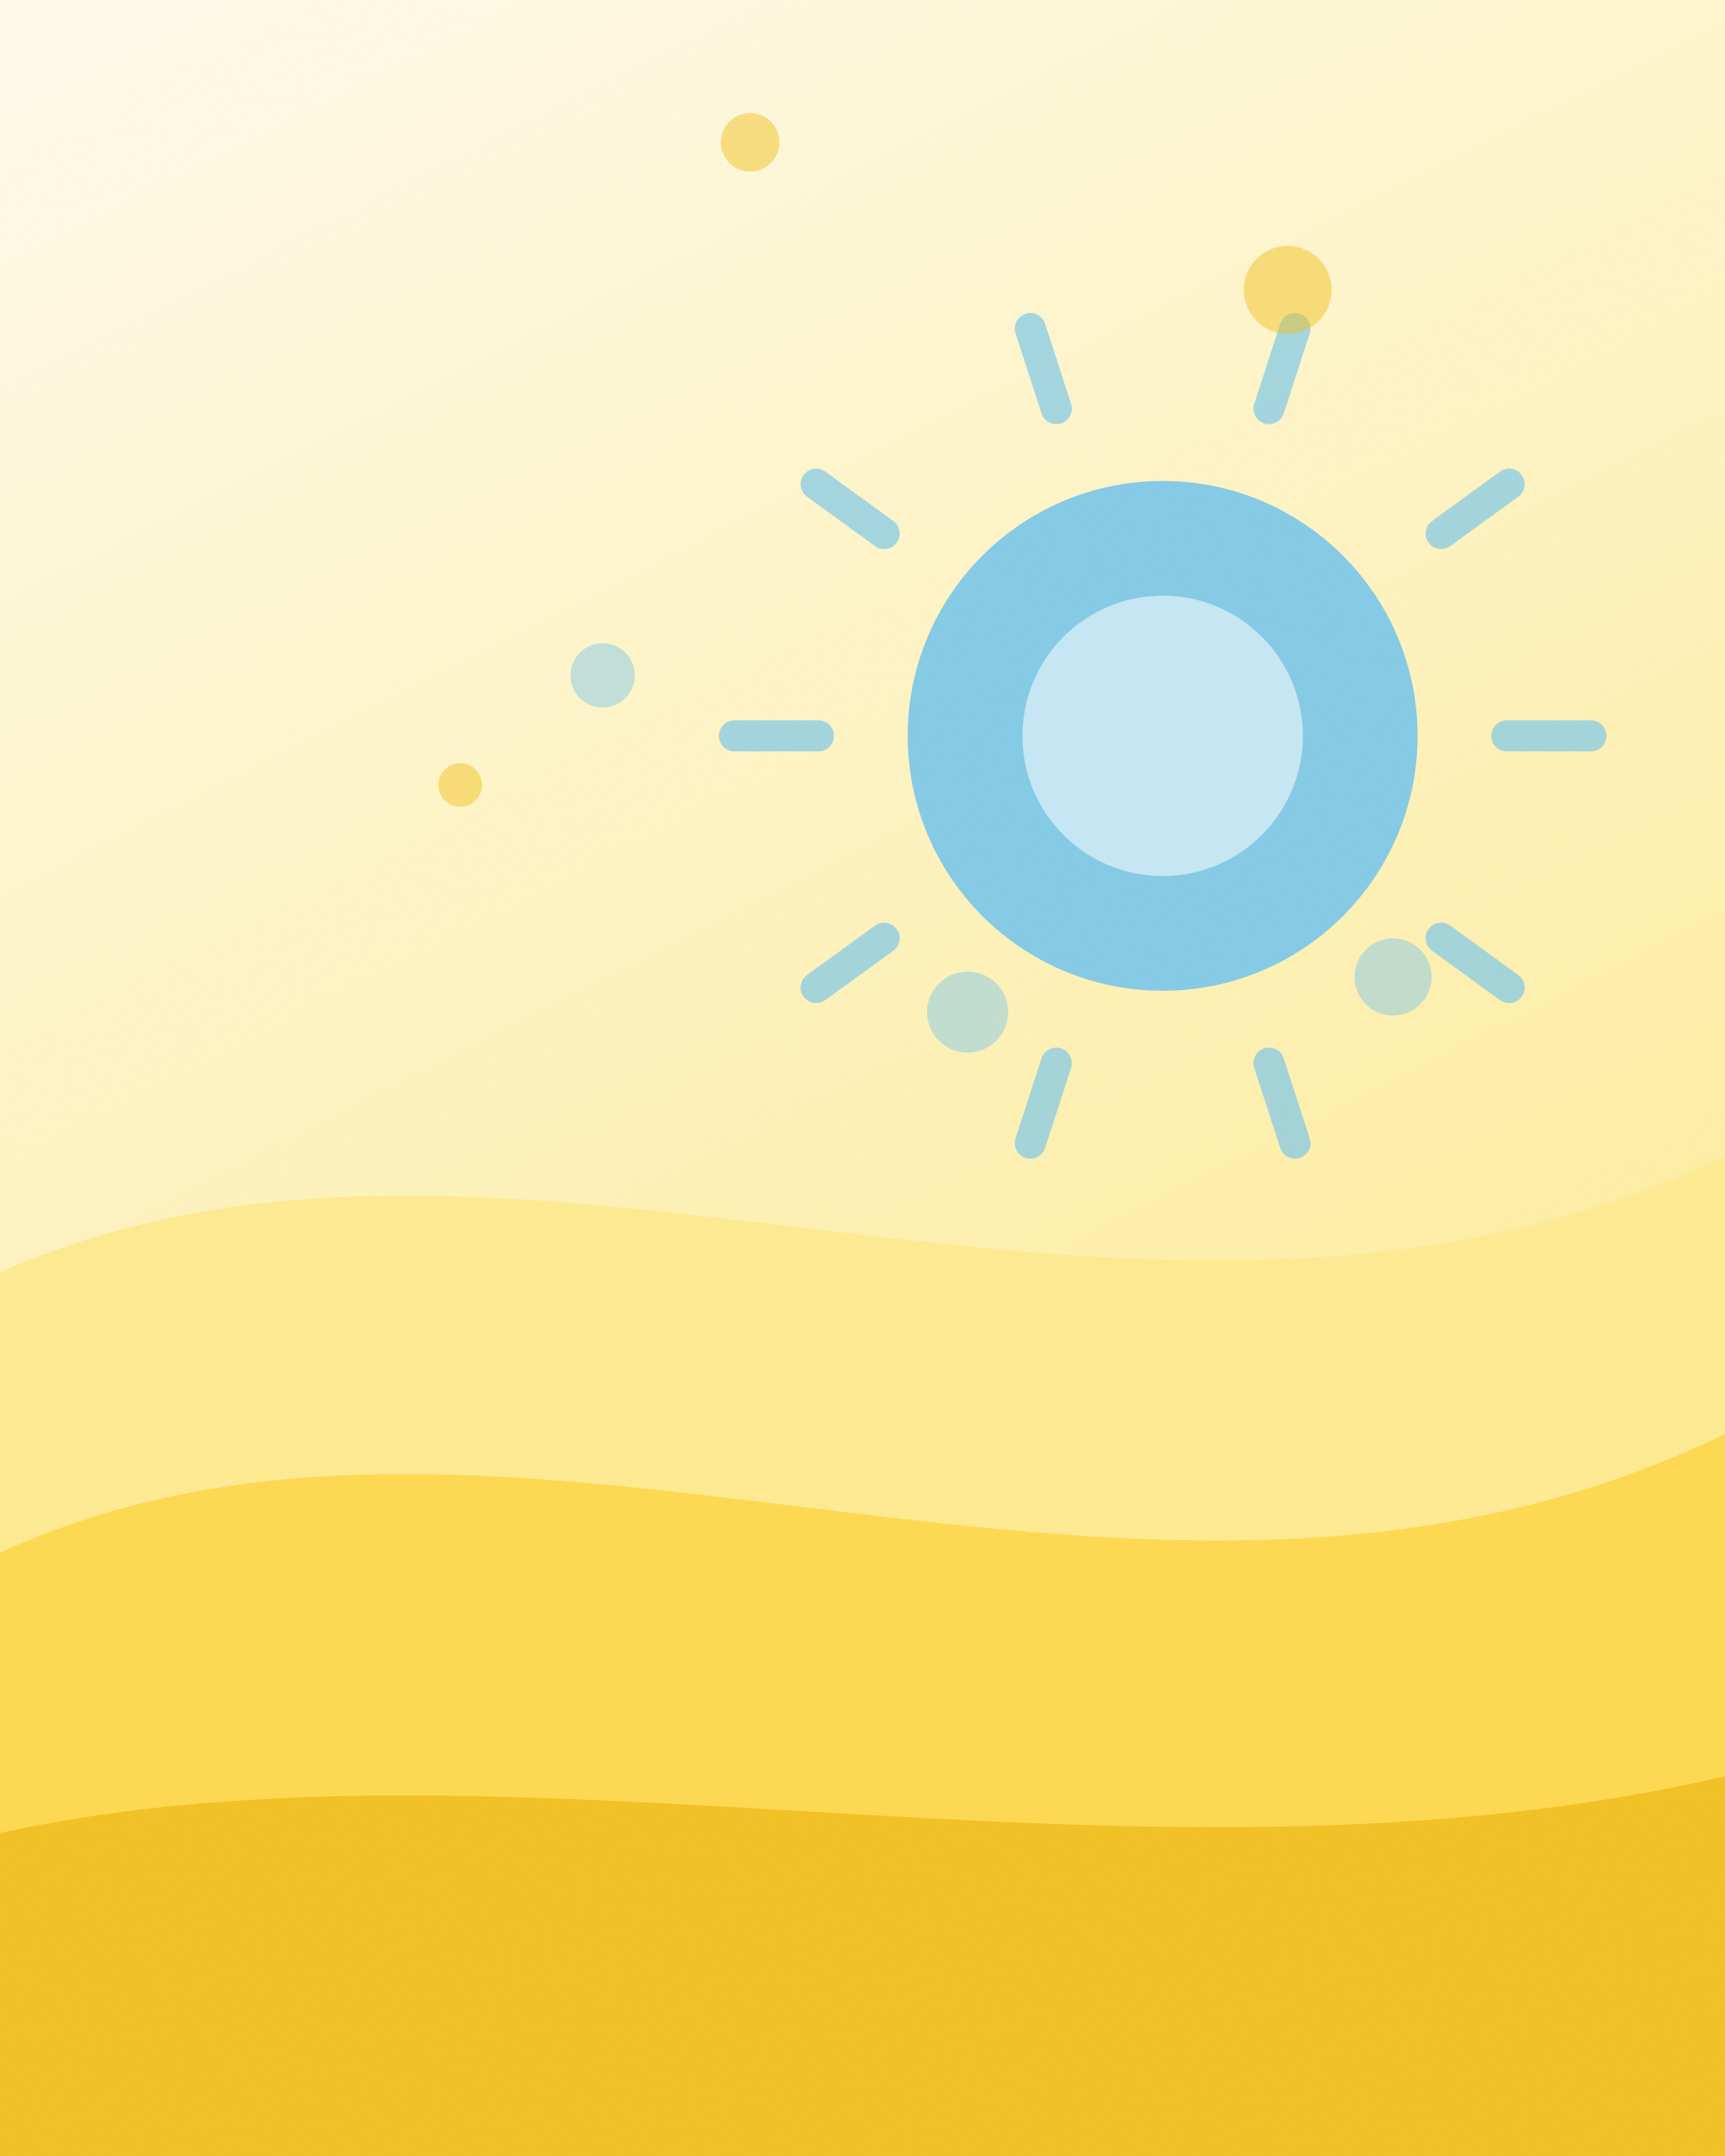
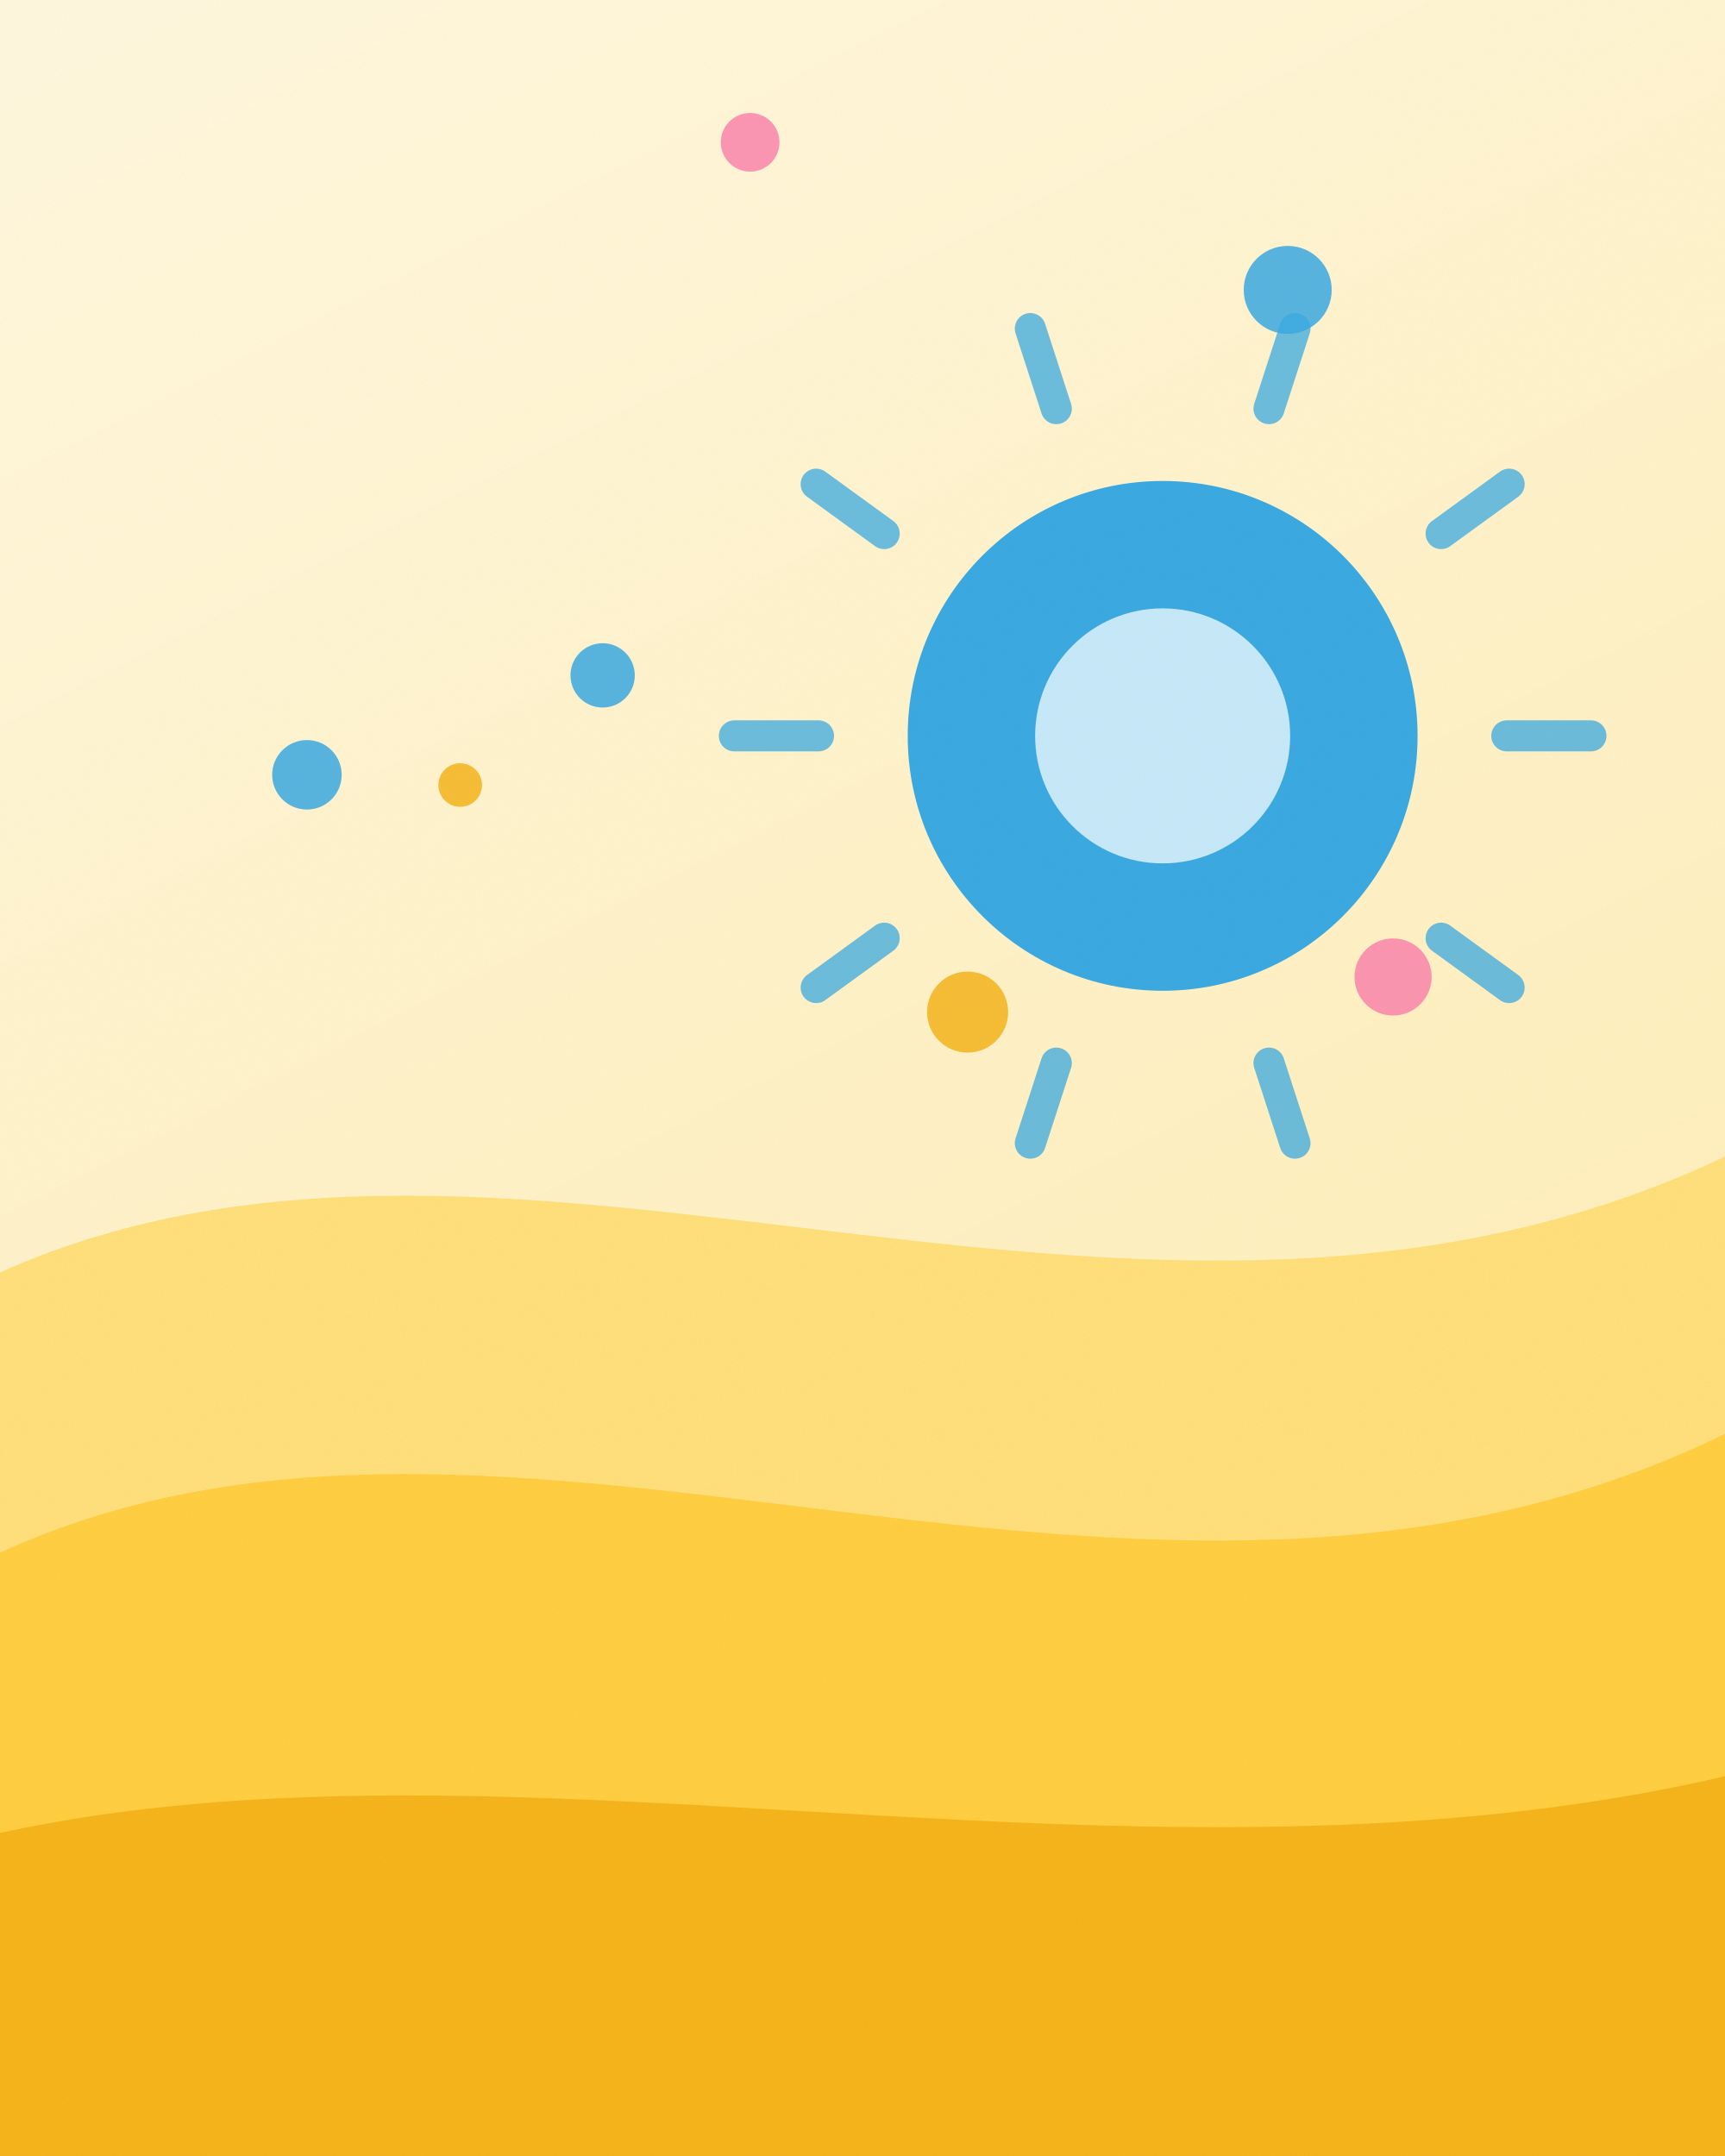
<svg xmlns="http://www.w3.org/2000/svg" viewBox="0 0 1400 1750" width="1400" height="1750" role="presentation">
  <defs>
    <linearGradient id="sky" x1="0.1" y1="0" x2="0.5" y2="1">
-       <stop offset="0%" stop-color="#FFFCEA" />
-       <stop offset="100%" stop-color="#FFEB93" />
+       <stop offset="0%" stop-color="#FFF7DD" />
+       <stop offset="100%" stop-color="#FFEDB4" />
    </linearGradient>
    <filter id="grain" x="0" y="0" width="100%" height="100%">
      <feTurbulence type="fractalNoise" baseFrequency="0.9" numOctaves="3" stitchTiles="stitch" />
      <feColorMatrix type="saturate" values="0" />
    </filter>
  </defs>
  <rect width="1400" height="1750" fill="url(#sky)" />
-   <line x1="1222.9" y1="597.3" x2="1291.2" y2="597.3" stroke="#87CCE7" stroke-width="25.2" stroke-linecap="round" opacity="0.75" />
-   <line x1="1169.6" y1="761.5" x2="1224.8" y2="801.6" stroke="#87CCE7" stroke-width="25.2" stroke-linecap="round" opacity="0.75" />
-   <line x1="1029.9" y1="862.9" x2="1051" y2="927.9" stroke="#87CCE7" stroke-width="25.2" stroke-linecap="round" opacity="0.75" />
-   <line x1="857.3" y1="862.9" x2="836.2" y2="927.9" stroke="#87CCE7" stroke-width="25.2" stroke-linecap="round" opacity="0.75" />
-   <line x1="717.6" y1="761.5" x2="662.4" y2="801.6" stroke="#87CCE7" stroke-width="25.2" stroke-linecap="round" opacity="0.75" />
-   <line x1="664.3" y1="597.3" x2="596" y2="597.3" stroke="#87CCE7" stroke-width="25.2" stroke-linecap="round" opacity="0.75" />
-   <line x1="717.6" y1="433.1" x2="662.4" y2="393" stroke="#87CCE7" stroke-width="25.2" stroke-linecap="round" opacity="0.75" />
-   <line x1="857.3" y1="331.7" x2="836.2" y2="266.7" stroke="#87CCE7" stroke-width="25.2" stroke-linecap="round" opacity="0.75" />
-   <line x1="1029.9" y1="331.7" x2="1051" y2="266.7" stroke="#87CCE7" stroke-width="25.2" stroke-linecap="round" opacity="0.75" />
-   <line x1="1169.6" y1="433.1" x2="1224.8" y2="393" stroke="#87CCE7" stroke-width="25.2" stroke-linecap="round" opacity="0.75" />
-   <circle cx="943.6" cy="597.3" r="206.9" fill="#87CCE7" />
-   <circle cx="943.6" cy="597.3" r="113.8" fill="#DDF1FA" opacity="0.75" />
-   <circle cx="489.1" cy="548.2" r="26.1" fill="#87CCE7" opacity="0.5" />
-   <circle cx="608.8" cy="115.5" r="23.8" fill="#F3C328" opacity="0.5" />
-   <circle cx="785.3" cy="821.5" r="32.9" fill="#87CCE7" opacity="0.5" />
-   <circle cx="1045.1" cy="235.3" r="35.7" fill="#F3C328" opacity="0.5" />
-   <circle cx="1130.6" cy="793" r="31.3" fill="#87CCE7" opacity="0.5" />
-   <circle cx="373.5" cy="637.2" r="17.7" fill="#F3C328" opacity="0.5" />
-   <path d="M0 1032.8 C 420 844.8, 924 1164.4, 1400 938.8 L 1400 1750 L 0 1750 Z" fill="#FFEB93" />
-   <path d="M0 1260.3 C 420 1067.6, 924 1395.2, 1400 1163.9 L 1400 1750 L 0 1750 Z" fill="#FFDA53" />
-   <path d="M0 1487.8 C 420 1395.9, 924 1552.1, 1400 1441.8 L 1400 1750 L 0 1750 Z" fill="#F3C328" />
-   <rect width="1400" height="1750" filter="url(#grain)" opacity="0.07" style="mix-blend-mode:multiply" />
+   <line x1="1222.9" y1="597.3" x2="1291.2" y2="597.3" stroke="#3BA9E0" stroke-width="25.2" stroke-linecap="round" opacity="0.75" />
+   <line x1="1169.6" y1="761.5" x2="1224.8" y2="801.6" stroke="#3BA9E0" stroke-width="25.2" stroke-linecap="round" opacity="0.75" />
+   <line x1="1029.9" y1="862.9" x2="1051" y2="927.9" stroke="#3BA9E0" stroke-width="25.2" stroke-linecap="round" opacity="0.75" />
+   <line x1="857.3" y1="862.9" x2="836.2" y2="927.9" stroke="#3BA9E0" stroke-width="25.2" stroke-linecap="round" opacity="0.75" />
+   <line x1="717.6" y1="761.5" x2="662.4" y2="801.6" stroke="#3BA9E0" stroke-width="25.2" stroke-linecap="round" opacity="0.75" />
+   <line x1="664.3" y1="597.3" x2="596" y2="597.3" stroke="#3BA9E0" stroke-width="25.2" stroke-linecap="round" opacity="0.75" />
+   <line x1="717.6" y1="433.1" x2="662.4" y2="393" stroke="#3BA9E0" stroke-width="25.2" stroke-linecap="round" opacity="0.75" />
+   <line x1="857.3" y1="331.7" x2="836.2" y2="266.7" stroke="#3BA9E0" stroke-width="25.2" stroke-linecap="round" opacity="0.75" />
+   <line x1="1029.9" y1="331.7" x2="1051" y2="266.7" stroke="#3BA9E0" stroke-width="25.2" stroke-linecap="round" opacity="0.75" />
+   <line x1="1169.6" y1="433.1" x2="1224.8" y2="393" stroke="#3BA9E0" stroke-width="25.2" stroke-linecap="round" opacity="0.75" />
+   <circle cx="943.6" cy="597.3" r="206.9" fill="#3BA9E0" />
+   <circle cx="943.6" cy="597.3" r="103.5" fill="#C6E8F8" />
+   <circle cx="489.1" cy="548.2" r="26.1" fill="#3BA9E0" opacity="0.85" />
+   <circle cx="608.8" cy="115.5" r="23.8" fill="#FA85AC" opacity="0.85" />
+   <circle cx="785.3" cy="821.5" r="32.9" fill="#F5B41C" opacity="0.85" />
+   <circle cx="1045.1" cy="235.3" r="35.7" fill="#3BA9E0" opacity="0.85" />
+   <circle cx="1130.6" cy="793" r="31.3" fill="#FA85AC" opacity="0.85" />
+   <circle cx="373.5" cy="637.2" r="17.7" fill="#F5B41C" opacity="0.85" />
+   <circle cx="249.1" cy="628.9" r="28.2" fill="#3BA9E0" opacity="0.85" />
+   <path d="M0 1032.8 C 420 844.8, 924 1164.4, 1400 938.8 L 1400 1750 L 0 1750 Z" fill="#FFDF7A" />
+   <path d="M0 1260.3 C 420 1067.6, 924 1395.2, 1400 1163.9 L 1400 1750 L 0 1750 Z" fill="#FFCE41" />
+   <path d="M0 1487.8 C 420 1395.9, 924 1552.1, 1400 1441.8 L 1400 1750 L 0 1750 Z" fill="#F5B41C" />
+   <rect width="1400" height="1750" filter="url(#grain)" opacity="0.05" style="mix-blend-mode:multiply" />
</svg>
